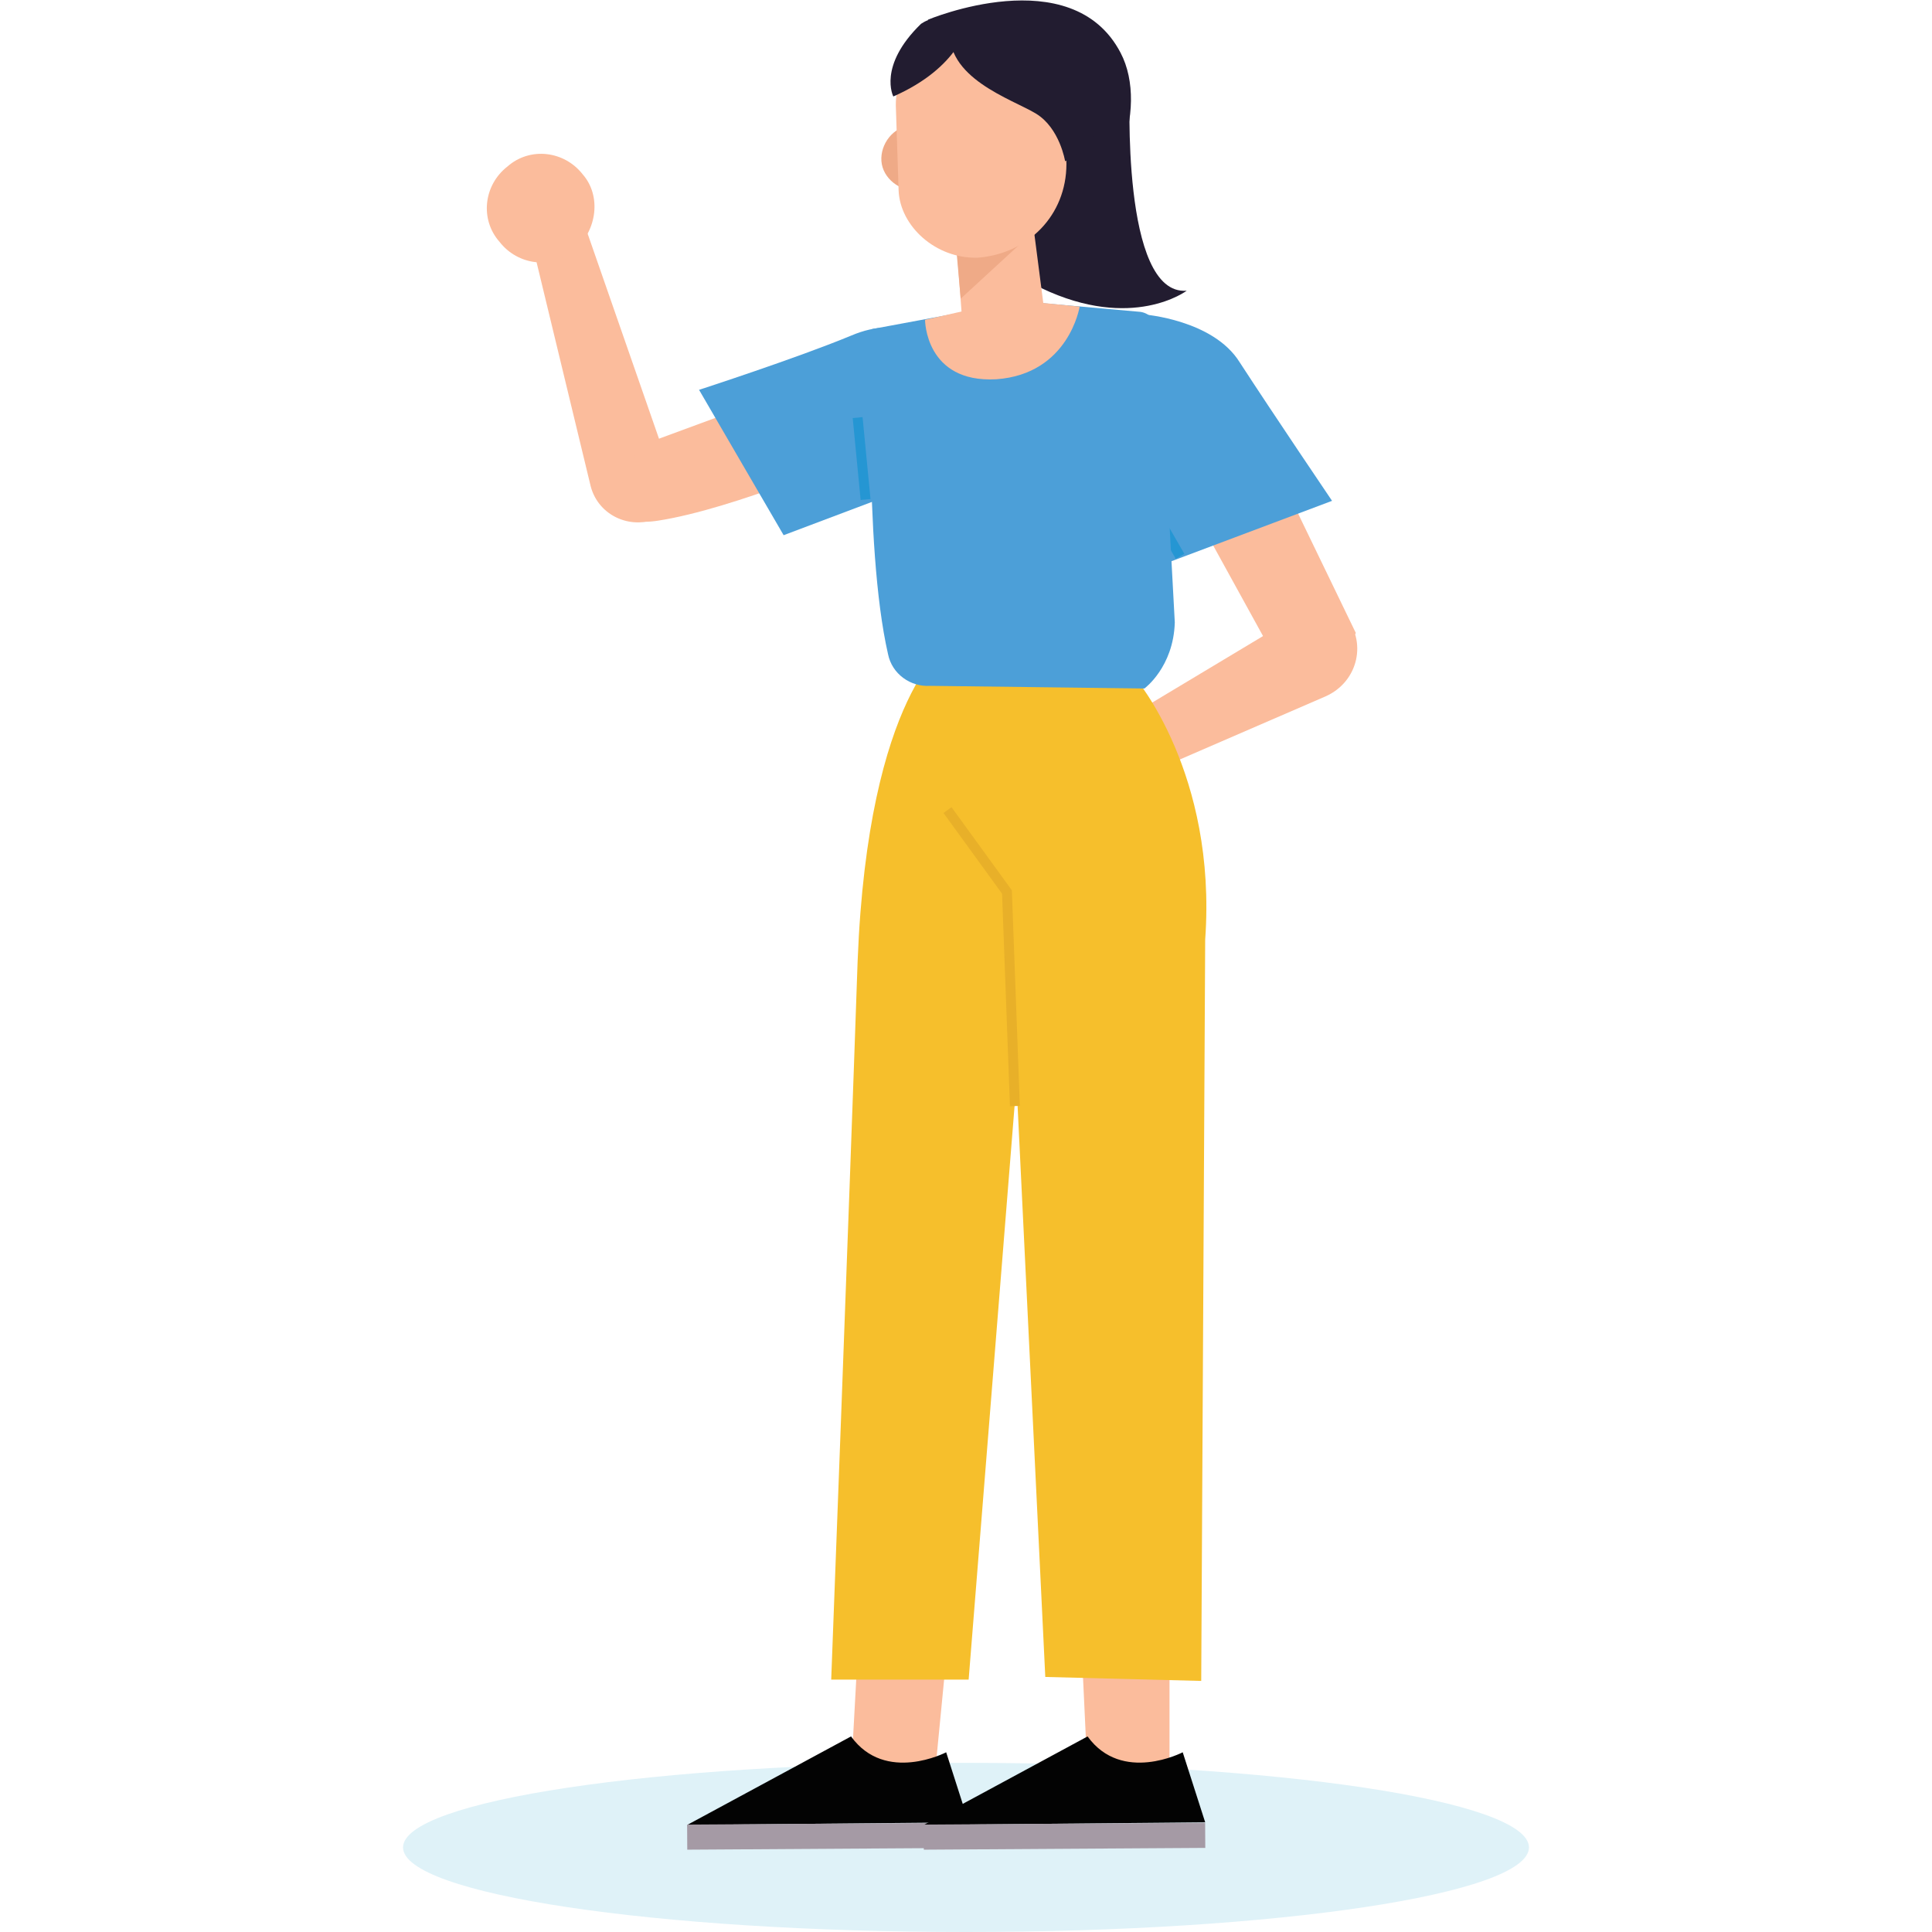
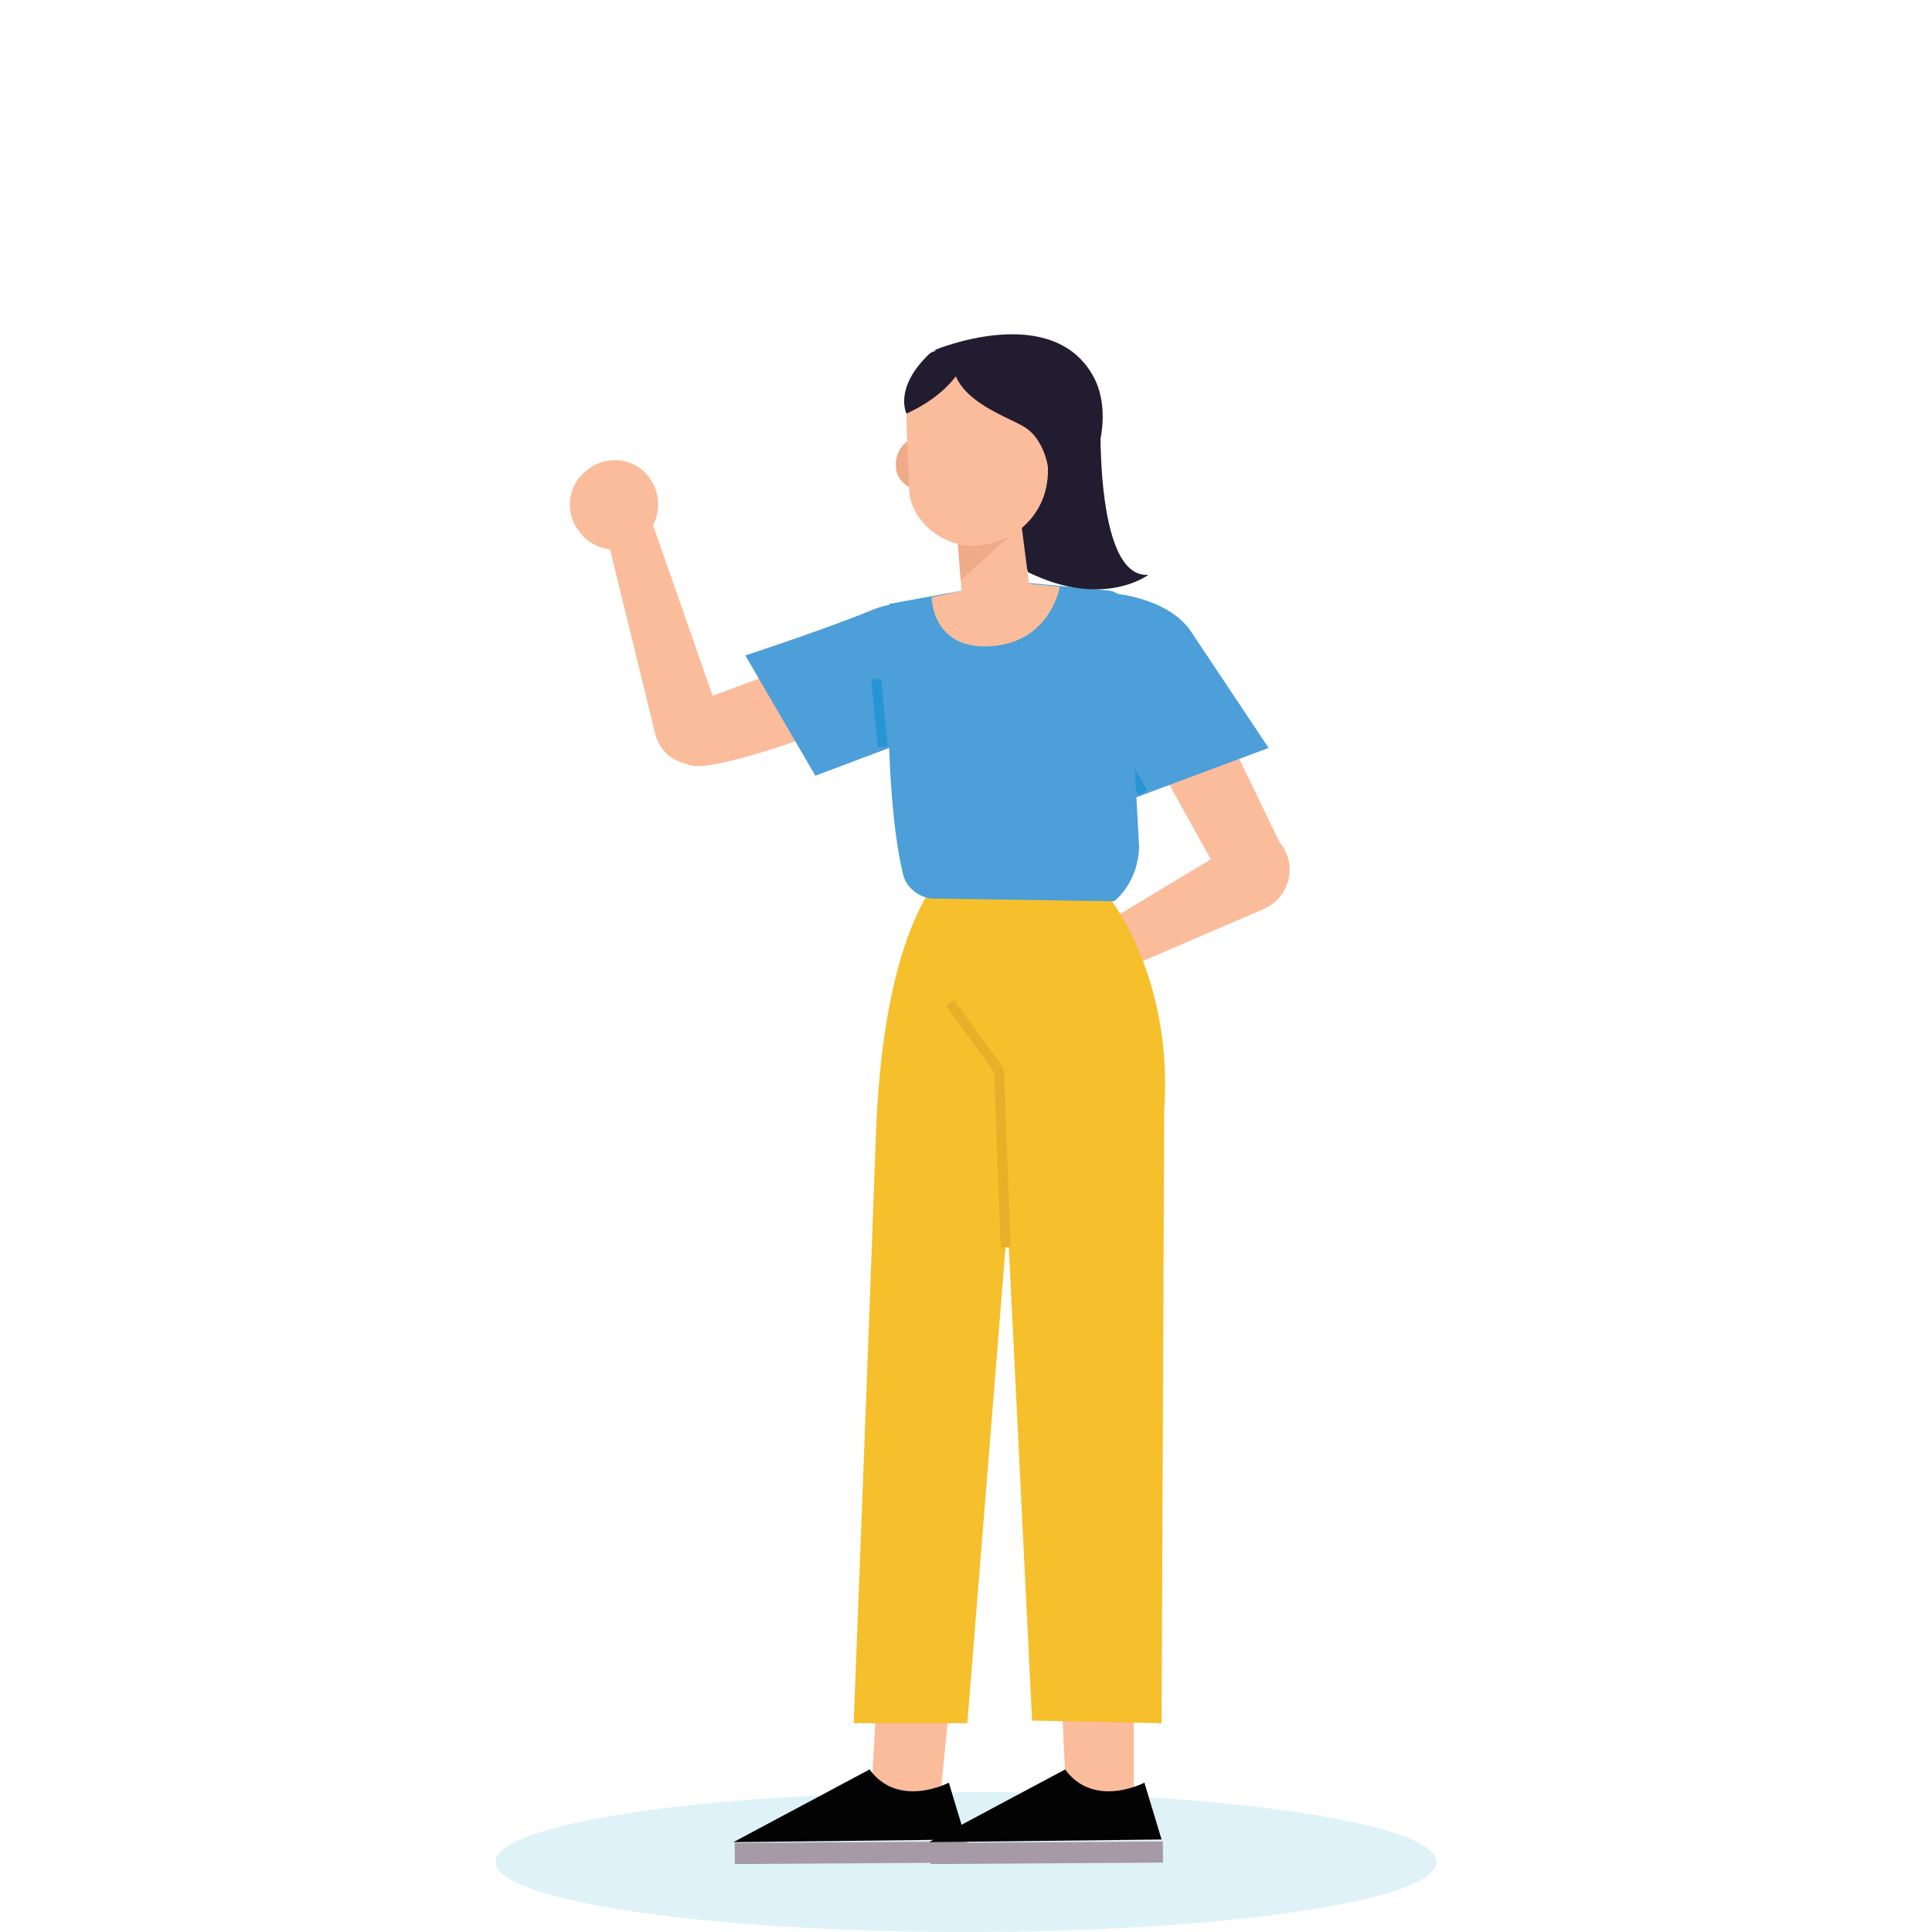
<svg xmlns="http://www.w3.org/2000/svg" version="1.1" id="Layer_1" x="0px" y="0px" viewBox="0 0 146.2 146.2" style="enable-background:new 0 0 146.2 146.2;" xml:space="preserve">
  <style type="text/css">
	.st0{fill:#DFF2F8;}
	.st1{fill:#FBBC9C;}
	.st2{fill:#4C9FD8;}
	.st3{fill:none;stroke:#2596D3;stroke-width:0.75;stroke-miterlimit:10;}
	.st4{fill:#030303;}
	.st5{fill:#A59AA5;}
	.st6{fill:#F6BF2C;}
	.st7{fill:none;stroke:#E8B029;stroke-width:0.75;stroke-miterlimit:10;}
	.st8{fill:#221C30;}
	.st9{fill:#EFAA87;}
</style>
-   <ellipse class="st0" cx="73.1" cy="139.8" rx="42.6" ry="6.4" />
+   <ellipse class="st0" cx="73.1" cy="140.9" rx="35.6" ry="5.3" />
  <g>
    <g>
      <g>
-         <path class="st1" d="M100.5,51.8c-0.1-0.3,2.1-3.9,2.1-3.9l-5.9-12.2c-0.8-2.4-6-10.9-8-9.4c-1.6,1.1,0.6,10,1.3,11.7l6,10.9     L100.5,51.8z" />
+         <path class="st1" d="M95.7,68.1c-0.1-0.2,1.7-3.2,1.7-3.2l-4.9-10.1c-0.7-2-5-9-6.6-7.8c-1.3,0.9,0.5,8.3,1.1,9.7l5,9L95.7,68.1z     " />
        <g>
-           <path class="st2" d="M86.6,23.8c0,0,5.2,0.4,7.2,3.6c2.6,4,7,10.5,7,10.5l-13.3,5L86.6,23.8z" />
-           <line class="st3" x1="89.3" y1="42.1" x2="84.4" y2="33.6" />
+           <path class="st2" d="M84.2,44.9c0,0,4.3,0.3,6,3c2.2,3.3,5.8,8.7,5.8,8.7l-11,4.1L84.2,44.9z" />
+           <line class="st3" x1="86.5" y1="60" x2="82.4" y2="53" />
        </g>
      </g>
      <g>
        <g>
-           <path class="st1" d="M97.8,46.8l-15.5,9.3l2.3,3.4l15.7-6.8c2.5-1.1,3.2-4.2,1.4-6.2l0,0C100.4,45.1,99.4,45.9,97.8,46.8z" />
+           <path class="st1" d="M93.5,63.9l-12.8,7.7l1.9,2.8l13-5.6c2.1-0.9,2.6-3.5,1.2-5.1l0,0C95.7,62.5,94.8,63.2,93.5,63.9z" />
        </g>
        <g>
-           <path class="st1" d="M85,59c0,0-2,4.7-5.6,4.2c-4.3-0.5-4.6-4-2.7-4.6l2.9,0.2c0,0,0.1-1.9,1.8-2.7c0.4-0.2,0.9-0.3,1.6-0.3      L85,59z" />
-           <path class="st1" d="M82,55.9l-4,0.7c-0.2,0.1-0.4,0.2-0.4,0.6l0,0c0,0.3,0.2,0.6,0.5,0.6l3.9,0.3V55.9z" />
+           <path class="st1" d="M82.9,74c0,0-1.7,3.9-4.6,3.5c-3.6-0.4-3.8-3.3-2.2-3.8l2.4,0.2c0,0,0.1-1.6,1.5-2.2      c0.3-0.2,0.7-0.2,1.3-0.2L82.9,74z" />
+           <path class="st1" d="M80.4,71.5L77.1,72c-0.2,0.1-0.3,0.2-0.3,0.5l0,0c0,0.2,0.2,0.5,0.4,0.5l3.2,0.2V71.5z" />
        </g>
      </g>
    </g>
    <g>
      <g>
        <g>
          <g>
-             <polygon class="st1" points="64.4,134.3 65.1,121.5 71.9,122.4 70.6,135.8 64.1,134.6      " />
+             <polygon class="st1" points="65.9,136.3 66.5,125.7 72.1,126.5 71,137.5 65.6,136.6      " />
            <g>
-               <path class="st4" d="M71.6,132.6c0,0-4.6,2.4-7.2-1.2L52,138.1l21.3-0.2L71.6,132.6z" />
-               <rect x="52" y="138" transform="matrix(1 -6.328788e-03 6.328788e-03 1 -0.8781 0.3993)" class="st5" width="21.3" height="1.9" />
+               <path class="st4" d="M71.8,134.9c0,0-3.8,2-6-1l-10.3,5.5l17.6-0.2L71.8,134.9z" />
+               <rect x="55.6" y="139.4" transform="matrix(1 -6.328661e-03 6.328661e-03 1 -0.8857 0.4106)" class="st5" width="17.6" height="1.6" />
            </g>
          </g>
-           <path class="st6" d="M71.8,48.7c0,0-6.1,3.7-6.9,24c-0.7,20.3-2,54.4-2,54.4h10.4l5.3-66.2l-1.4-12.2H71.8L71.8,48.7z" />
+           <path class="st6" d="M72,65.5c0,0-5,3.1-5.7,19.9c-0.6,16.8-1.7,45-1.7,45h8.6l4.4-54.8l-1.2-10.1H72L72,65.5z" />
        </g>
        <g>
          <g>
-             <polygon class="st1" points="82.3,134.3 81.7,121.5 88.5,122.4 88.5,135.8 82,134.6      " />
+             <polygon class="st1" points="80.7,136.3 80.2,125.7 85.8,126.5 85.8,137.5 80.4,136.6      " />
            <g>
-               <path class="st4" d="M89.5,132.6c0,0-4.6,2.4-7.2-1.2l-12.4,6.7l21.3-0.2L89.5,132.6z" />
-               <rect x="69.9" y="138" transform="matrix(1 -6.328788e-03 6.328788e-03 1 -0.8778 0.5126)" class="st5" width="21.3" height="1.9" />
+               <path class="st4" d="M86.6,134.9c0,0-3.8,2-6-1l-10.3,5.5l17.6-0.2L86.6,134.9z" />
+               <rect x="70.4" y="139.4" transform="matrix(1 -6.328661e-03 6.328661e-03 1 -0.8854 0.5043)" class="st5" width="17.6" height="1.6" />
            </g>
          </g>
          <g>
-             <path class="st6" d="M85.9,51.3c0,0,6.2,7.2,5.3,19.8l-0.3,56.1l-11.8-0.3l-3.7-76.3L85.9,51.3z" />
-             <polyline class="st7" points="76.8,83.7 76.2,67.5 71.7,61.3      " />
+             <path class="st6" d="M83.7,67.6c0,0,5.1,6,4.4,16.4l-0.2,46.4l-9.8-0.2L75,67.1L83.7,67.6z" />
+             <polyline class="st7" points="76.1,94.4 75.6,81 71.9,75.9      " />
          </g>
        </g>
      </g>
      <g>
        <g>
          <g>
            <g>
-               <path class="st1" d="M40.4,19l4.3,17.8c0.6,2.3,3.2,3.4,5.3,2.3l1.4-1.5l-7.1-20.4L40.4,19z" />
+               <path class="st1" d="M46,40.9l3.6,14.7c0.5,1.9,2.6,2.8,4.4,1.9l1.2-1.2l-5.9-16.9L46,40.9z" />
              <g>
-                 <path class="st1" d="M43.5,18.9c-1.7,1.5-4.3,1.2-5.7-0.6c-1.5-1.7-1.2-4.3,0.6-5.7c1.7-1.5,4.3-1.2,5.7,0.6         C45.5,14.8,45.2,17.4,43.5,18.9z" />
+                 <path class="st1" d="M48.6,40.8c-1.4,1.2-3.6,1-4.7-0.5c-1.2-1.4-1-3.6,0.5-4.7c1.4-1.2,3.6-1,4.7,0.5         C50.2,37.5,50,39.6,48.6,40.8z" />
              </g>
            </g>
-             <path class="st1" d="M48.5,33.7l17.1-6.3l-0.8,7.1c0,0-9.2,4-15,4.9C44,40.3,48.5,33.7,48.5,33.7z" />
+             <path class="st1" d="M52.7,53.1l14.1-5.2l-0.7,5.9c0,0-7.6,3.3-12.4,4.1S52.7,53.1,52.7,53.1z" />
          </g>
-           <path class="st2" d="M70,26.1c0,0-1.6-2.4-5.6-0.7c-4.1,1.7-11.5,4.1-11.5,4.1l6.4,11l12.2-4.6L70,26.1z" />
+           <path class="st2" d="M70.5,46.8c0,0-1.3-2-4.6-0.6c-3.4,1.4-9.5,3.4-9.5,3.4l5.3,9.1l10.1-3.8L70.5,46.8z" />
        </g>
        <g>
-           <path class="st2" d="M86.3,23.6l-9-0.8L66,24.9c0,0-0.7,16.3,1.2,24.6c0.3,1.5,1.7,2.5,3.2,2.4l16.2,0.2c0,0,2.2-1.6,2.3-5      l-1.2-22.2C87.5,24.3,87,23.7,86.3,23.6z" />
-           <line class="st3" x1="65.5" y1="37.8" x2="64.9" y2="31.6" />
+           <path class="st2" d="M84,44.7l-7.4-0.7l-9.3,1.7c0,0-0.6,13.5,1,20.3c0.2,1.2,1.4,2.1,2.6,2l13.4,0.2c0,0,1.8-1.3,1.9-4.1      l-1-18.4C85,45.3,84.6,44.8,84,44.7z" />
+           <line class="st3" x1="66.8" y1="56.5" x2="66.3" y2="51.4" />
        </g>
      </g>
      <g>
-         <path class="st8" d="M85.5,6.7c0,0-0.7,15.7,4.3,15.3c0,0-4.1,3.1-11-0.2l-4.5-11.1L85.5,6.7z" />
-         <path class="st9" d="M71.6,11.7c0.1,1.3-0.9,2.6-2.2,2.7c-1.3,0.1-2.6-0.9-2.7-2.2c-0.1-1.3,0.9-2.6,2.2-2.7     C70.3,9.3,71.4,10.4,71.6,11.7z" />
+         <path class="st8" d="M83.3,30.8c0,0-0.6,13,3.6,12.7c0,0-3.4,2.6-9.1-0.2l-3.7-9.2L83.3,30.8z" />
+         <path class="st9" d="M71.8,34.9c0.1,1.1-0.7,2.2-1.8,2.2c-1.1,0.1-2.2-0.7-2.2-1.8c-0.1-1.1,0.7-2.2,1.8-2.2     C70.8,32.9,71.7,33.8,71.8,34.9z" />
        <g>
-           <path class="st1" d="M83.6,12c0.1,1.3-0.9,2.6-2.2,2.7c-1.3,0.1-2.6-0.9-2.7-2.2c-0.1-1.3,0.9-2.6,2.2-2.7      C82.3,9.6,83.6,10.6,83.6,12z" />
+           <path class="st1" d="M81.8,35.1c0.1,1.1-0.7,2.2-1.8,2.2c-1.1,0.1-2.2-0.7-2.2-1.8c-0.1-1.1,0.7-2.2,1.8-2.2      C80.7,33.2,81.8,34,81.8,35.1z" />
        </g>
-         <path class="st1" d="M81.7,23.2l-5.1-0.5L70,24.2c0,0,0,4.8,5.4,4.5C80.9,28.3,81.7,23.2,81.7,23.2z" />
-         <path class="st1" d="M72.4,18.7l0.4,5.4c0.2,1.9,1.4,2.8,3.2,2.7l0,0c1.6-0.2,3-1.1,3.1-2.7L78,15.6L72.4,18.7z" />
-         <polygon class="st9" points="72.7,22.6 78.9,16.9 72.3,18.1    " />
-         <path class="st8" d="M70.2,1.5c0,0,10.9-4.6,14.6,2.5c2.2,4.2-0.4,11.7-5.7,13.8c-1.7,0.7-3.7-14.5-3.7-14.5L70.2,1.5z" />
-         <path class="st1" d="M74,19.5L74,19.5c-3.2,0.1-5.9-2.4-6-5.1l-0.2-6.1c-0.2-3.2,2.3-6.1,5.6-6.4l0,0c3.3-0.2,6.9,2.2,7.1,5.5     l0.2,5C80.7,16.3,77.8,19.2,74,19.5z" />
-         <path class="st8" d="M80.6,12.2c0,0-0.4-2.5-2.2-3.6c-1.8-1.1-7-2.7-6.5-6.6c0,0,7.9-2.3,10.8,2.8C85.6,9.9,80.6,12.2,80.6,12.2z     " />
-         <path class="st8" d="M73.2,1.9c0,0-0.6,3.2-5.6,5.4c0,0-1.2-2.3,2.1-5.5c0.3-0.2,0.7-0.4,1.2-0.4h3.9L73.2,1.9z" />
+         <path class="st1" d="M80.2,44.4L76,44l-5.5,1.2c0,0,0,4,4.5,3.7C79.5,48.6,80.2,44.4,80.2,44.4z" />
+         <path class="st1" d="M72.5,40.7l0.3,4.5c0.2,1.6,1.2,2.3,2.6,2.2l0,0c1.3-0.2,2.5-0.9,2.6-2.2l-0.9-7L72.5,40.7z" />
+         <polygon class="st9" points="72.7,43.9 77.9,39.2 72.4,40.2    " />
+         <path class="st8" d="M70.7,26.5c0,0,9-3.8,12.1,2.1c1.8,3.5-0.3,9.7-4.7,11.4c-1.4,0.6-3.1-12-3.1-12L70.7,26.5z" />
+         <path class="st1" d="M73.8,41.3L73.8,41.3c-2.6,0.1-4.9-2-5-4.2l-0.2-5c-0.2-2.6,1.9-5,4.6-5.3l0,0c2.7-0.2,5.7,1.8,5.9,4.5     l0.2,4.1C79.4,38.7,77,41.1,73.8,41.3z" />
+         <path class="st8" d="M79.3,35.3c0,0-0.3-2.1-1.8-3c-1.5-0.9-5.8-2.2-5.4-5.5c0,0,6.5-1.9,8.9,2.3S79.3,35.3,79.3,35.3z" />
+         <path class="st8" d="M73.2,26.8c0,0-0.5,2.6-4.6,4.5c0,0-1-1.9,1.7-4.5c0.2-0.2,0.6-0.3,1-0.3h3.2L73.2,26.8z" />
      </g>
    </g>
  </g>
</svg>
